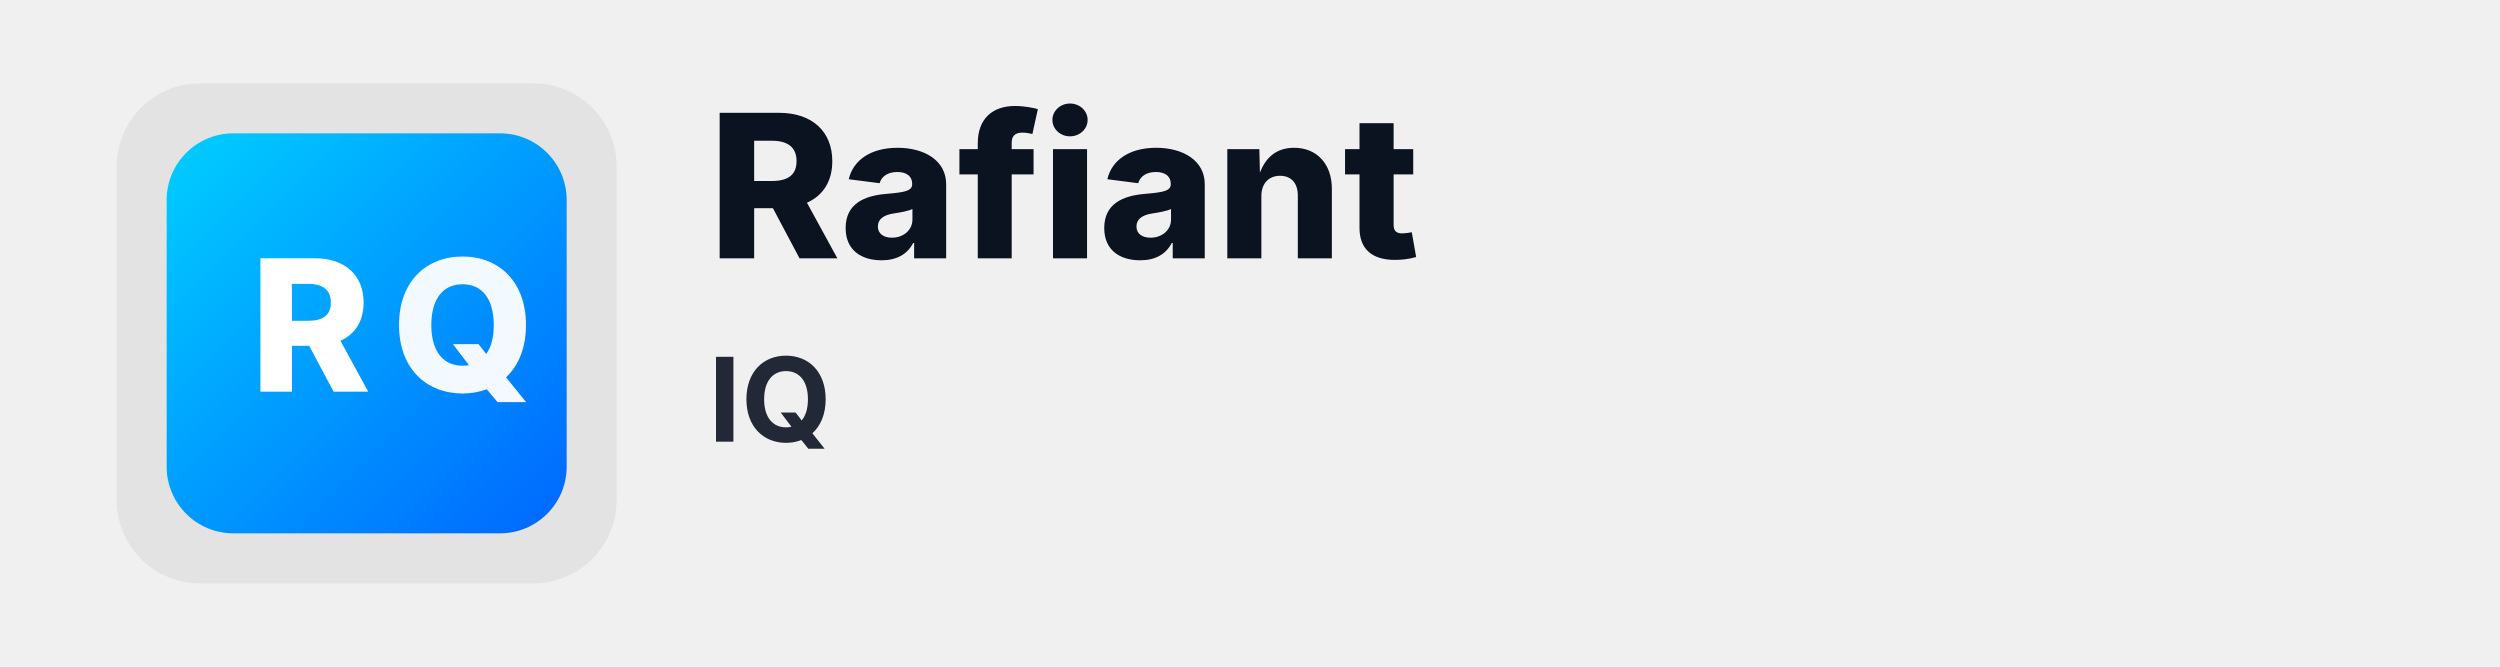
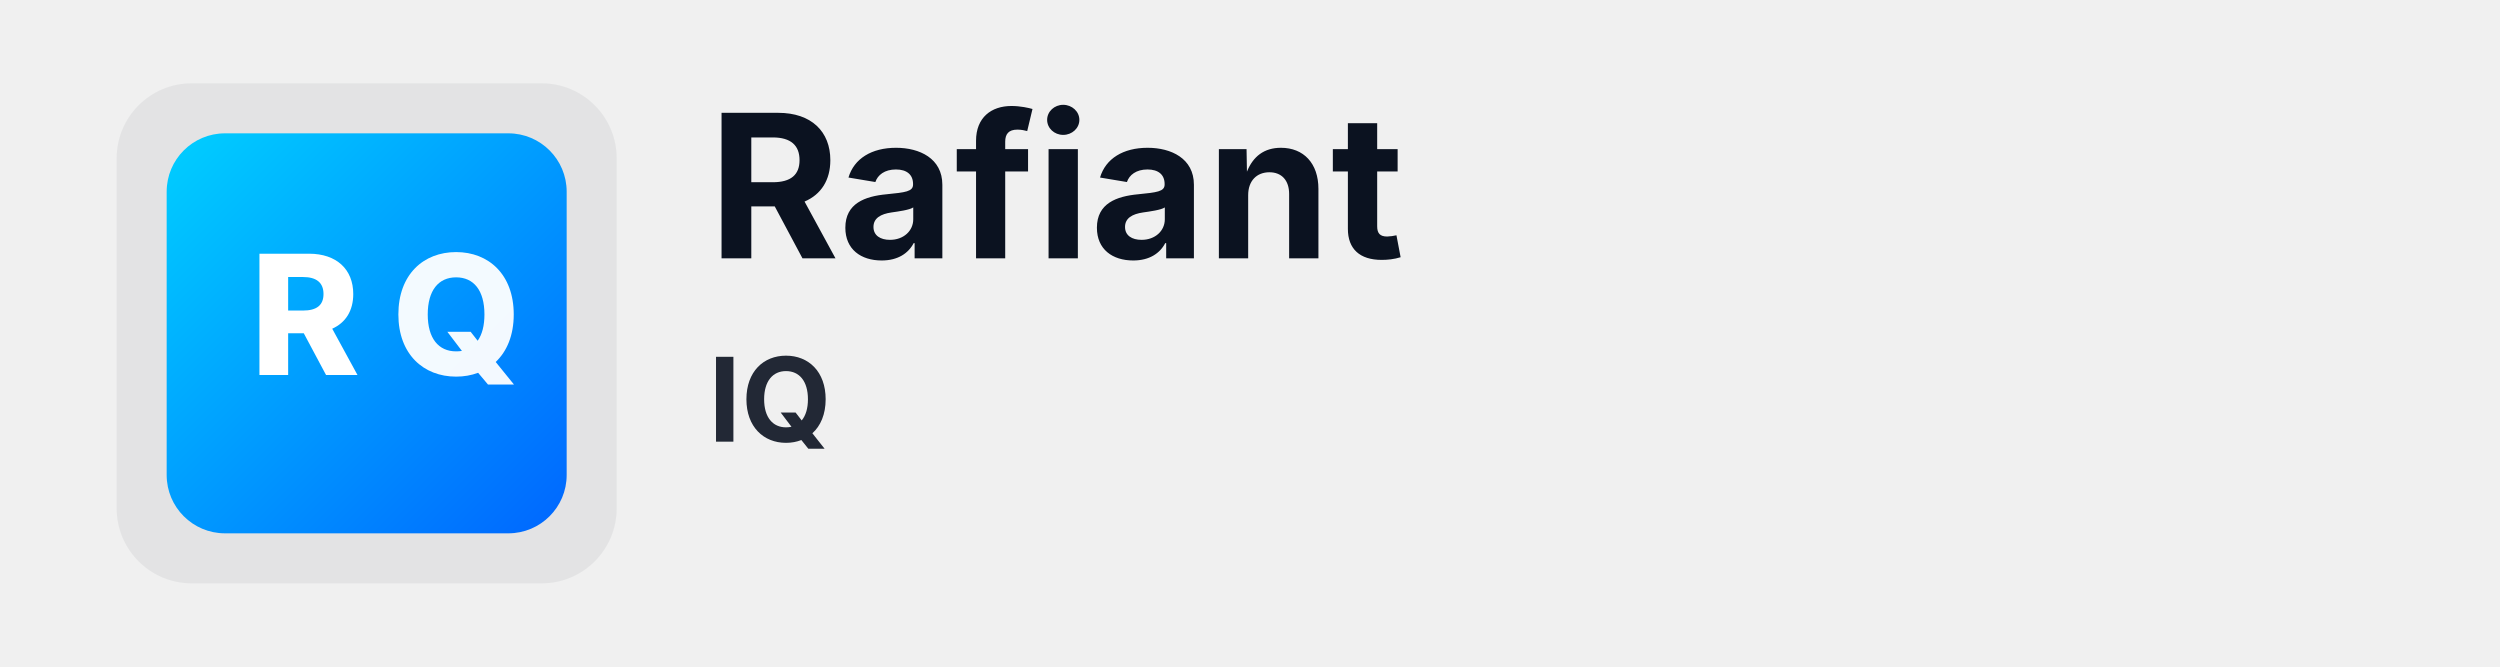
<svg xmlns="http://www.w3.org/2000/svg" viewBox="0 0 600 160" width="600" height="160" role="img" aria-label="Rafiant IQ logo">
  <defs>
-     <linearGradient id="grad" x1="0" x2="1" y1="0" y2="1">
+     <linearGradient id="g" x1="0" x2="1" y1="0" y2="1">
      <stop offset="0" stop-color="#00CFFF" />
      <stop offset="1" stop-color="#0066FF" />
    </linearGradient>
    <style>
-       .bg { fill: none; }
-       .mark { fill: url(#grad); }
-       .mono { font-family: Inter, system-ui, -apple-system, "Segoe UI", Roboto, "Helvetica Neue", Arial; font-weight: 800; fill: #0b1220; }
-       .sub { font-family: Inter, system-ui, -apple-system, "Segoe UI", Roboto, "Helvetica Neue", Arial; font-weight: 700; fill: #0b1220; opacity: 0.9; }
+       .bg{fill:none}
+       .mark{fill:url(#g)}
+       .word{font-family:Inter,system-ui,-apple-system,"Segoe UI",Roboto,"Helvetica Neue",Arial;font-weight:700;fill:#0b1220}
+       .sub{font-family:Inter,system-ui,-apple-system,"Segoe UI",Roboto,"Helvetica Neue",Arial;font-weight:700;fill:#0b1220;opacity:0.9;font-size:28px}
    </style>
  </defs>
  <rect width="600" height="160" class="bg" />
  <g transform="translate(28,20)">
-     <rect x="0" y="0" width="120" height="120" rx="20" fill="#0b1220" opacity="0.06" />
+     <rect x="0" y="0" width="120" height="120" rx="18" fill="#0b1220" opacity="0.06" />
    <g transform="translate(12,12)">
-       <rect width="96" height="96" rx="16" class="mark" />
-       <g transform="translate(20,18)" fill="#fff" font-family="Inter, sans-serif" font-weight="800">
-         <text x="0" y="44" font-size="44">R</text>
-         <text x="34" y="44" font-size="44" opacity="0.95">Q</text>
+       <rect width="96" height="96" rx="14" class="mark" />
+       <g transform="translate(20,22)" fill="#fff" font-family="Inter, sans-serif" font-weight="800">
+         <text x="0" y="36" font-size="40">R</text>
+         <text x="34" y="36" font-size="40" opacity="0.95">Q</text>
      </g>
    </g>
  </g>
  <g transform="translate(170,62)">
-     <text class="mono" x="0" y="0" font-size="48">Rafiant</text>
-     <text class="sub" x="0" y="44" font-size="28">IQ</text>
+     <text class="word" x="0" y="0" font-size="48">Rafiant</text>
+     <text class="sub" x="0" y="44">IQ</text>
  </g>
</svg>
